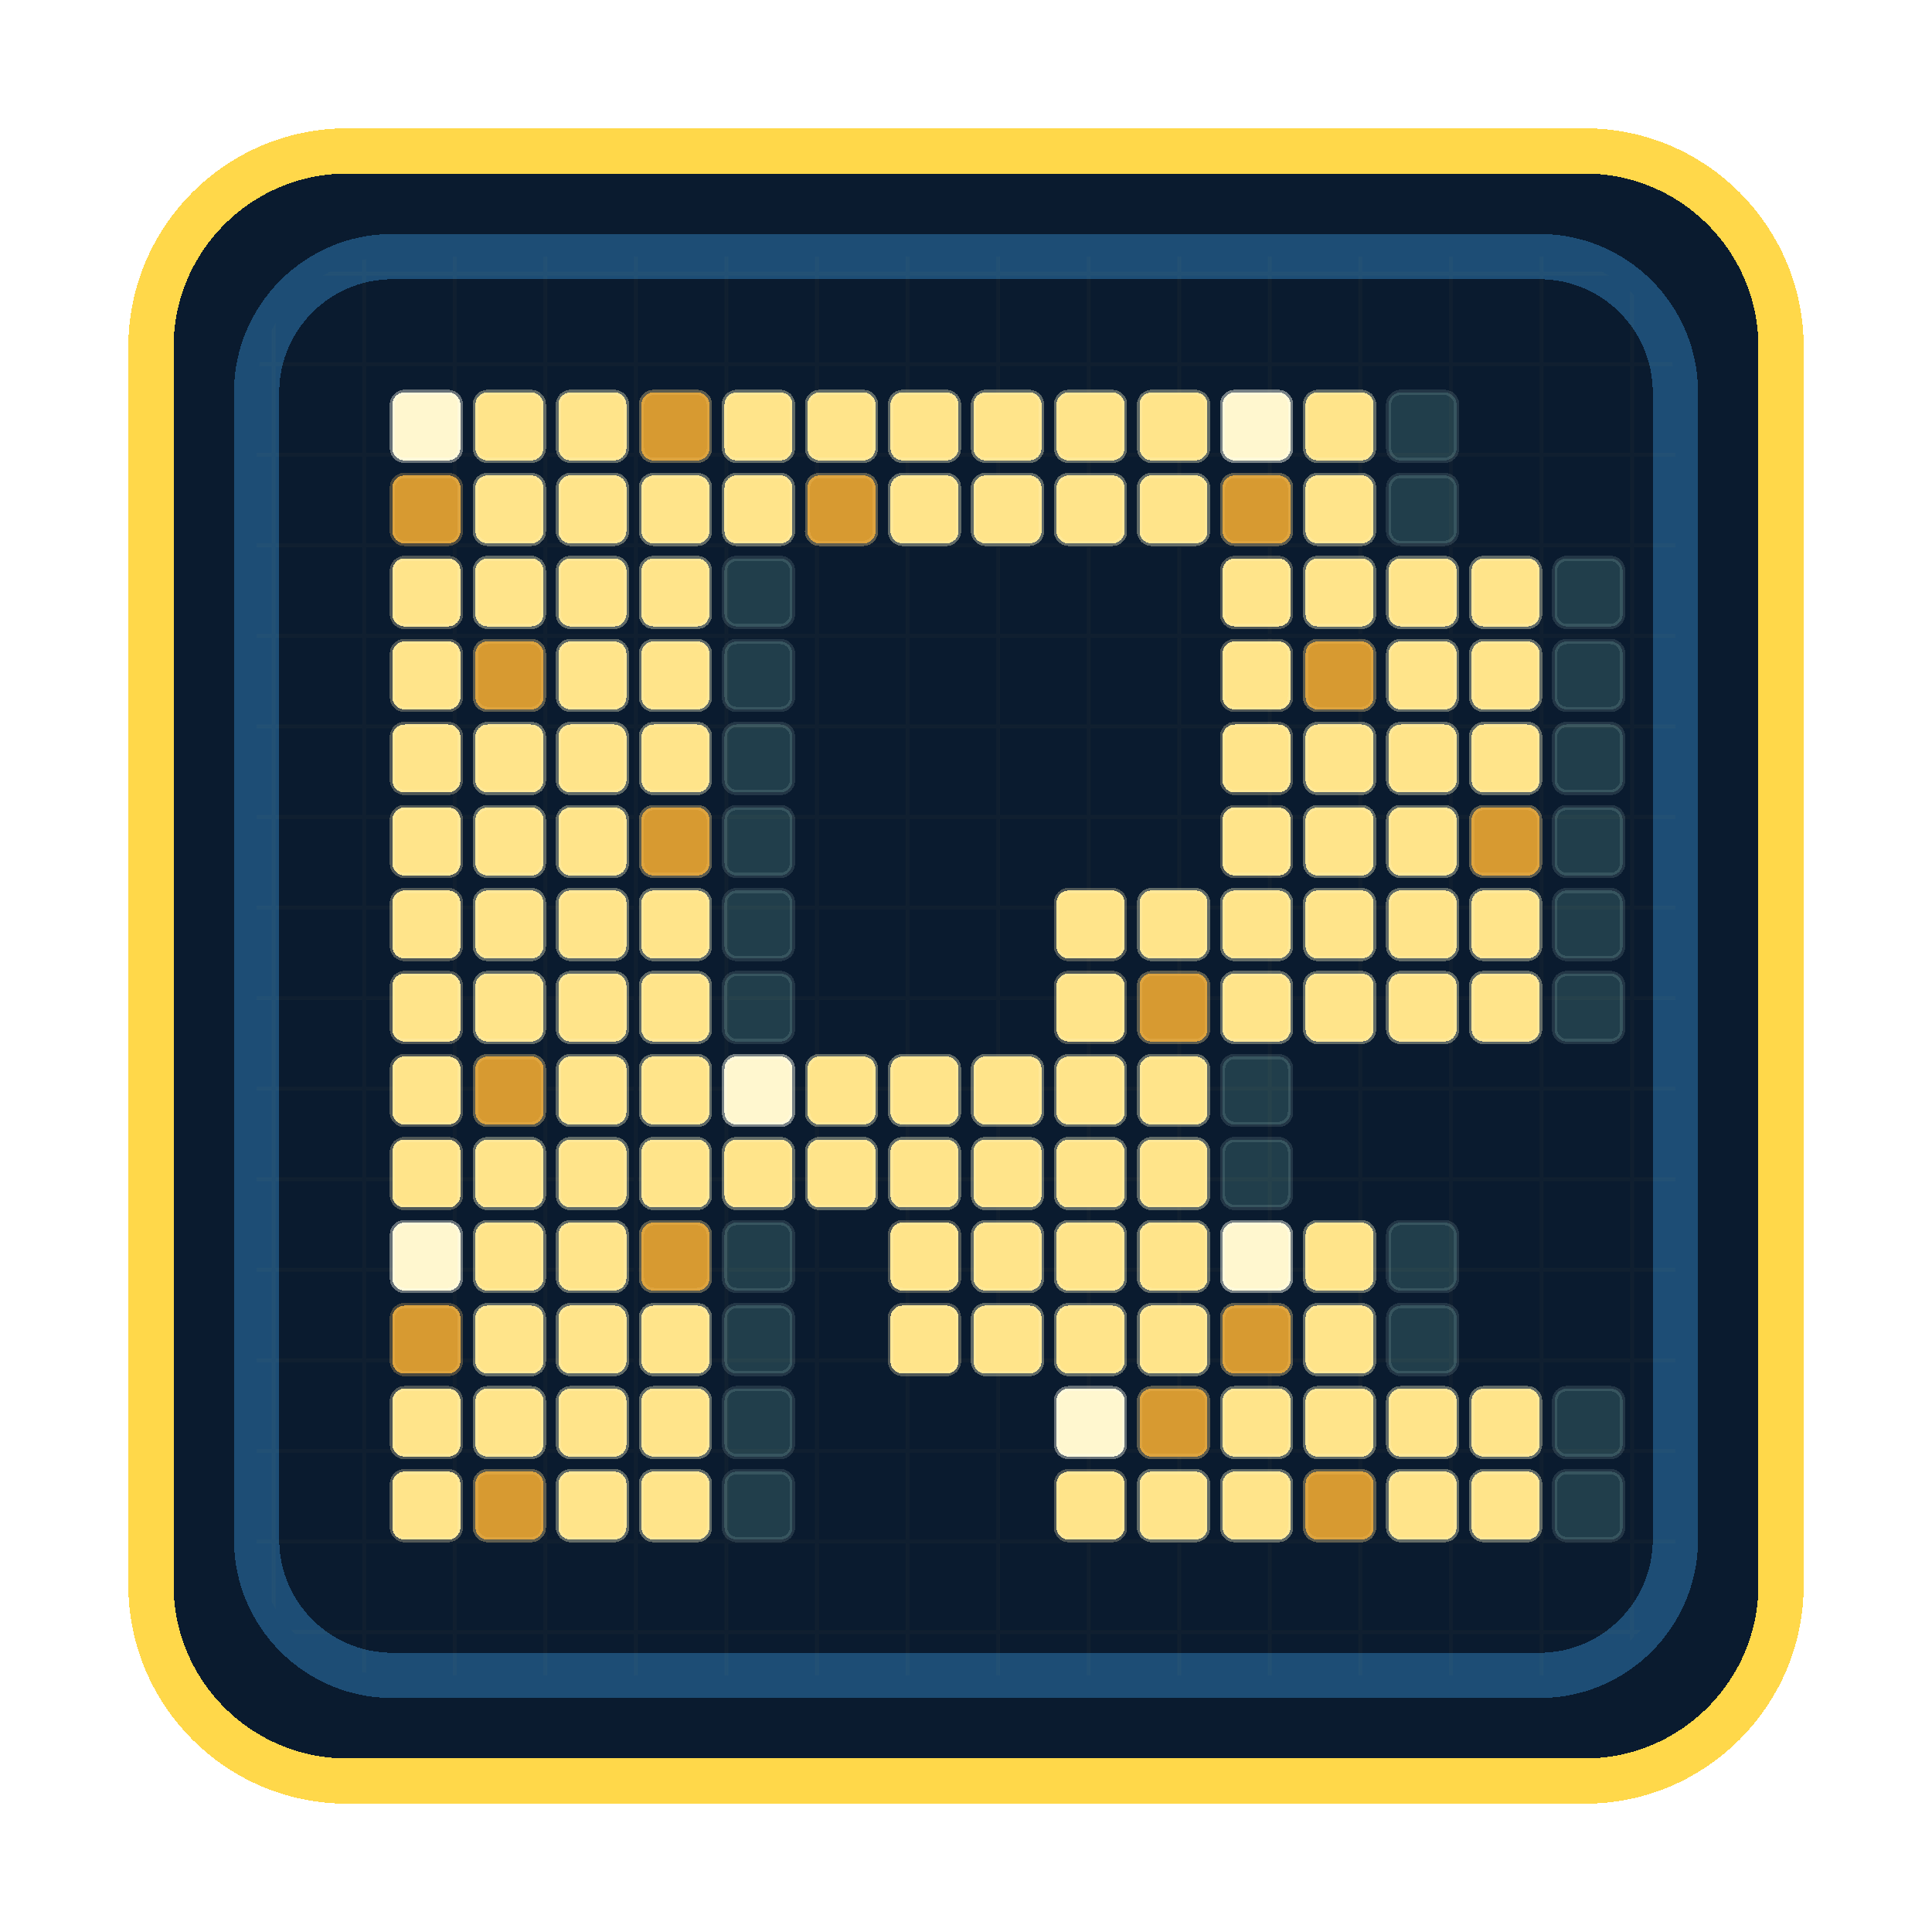
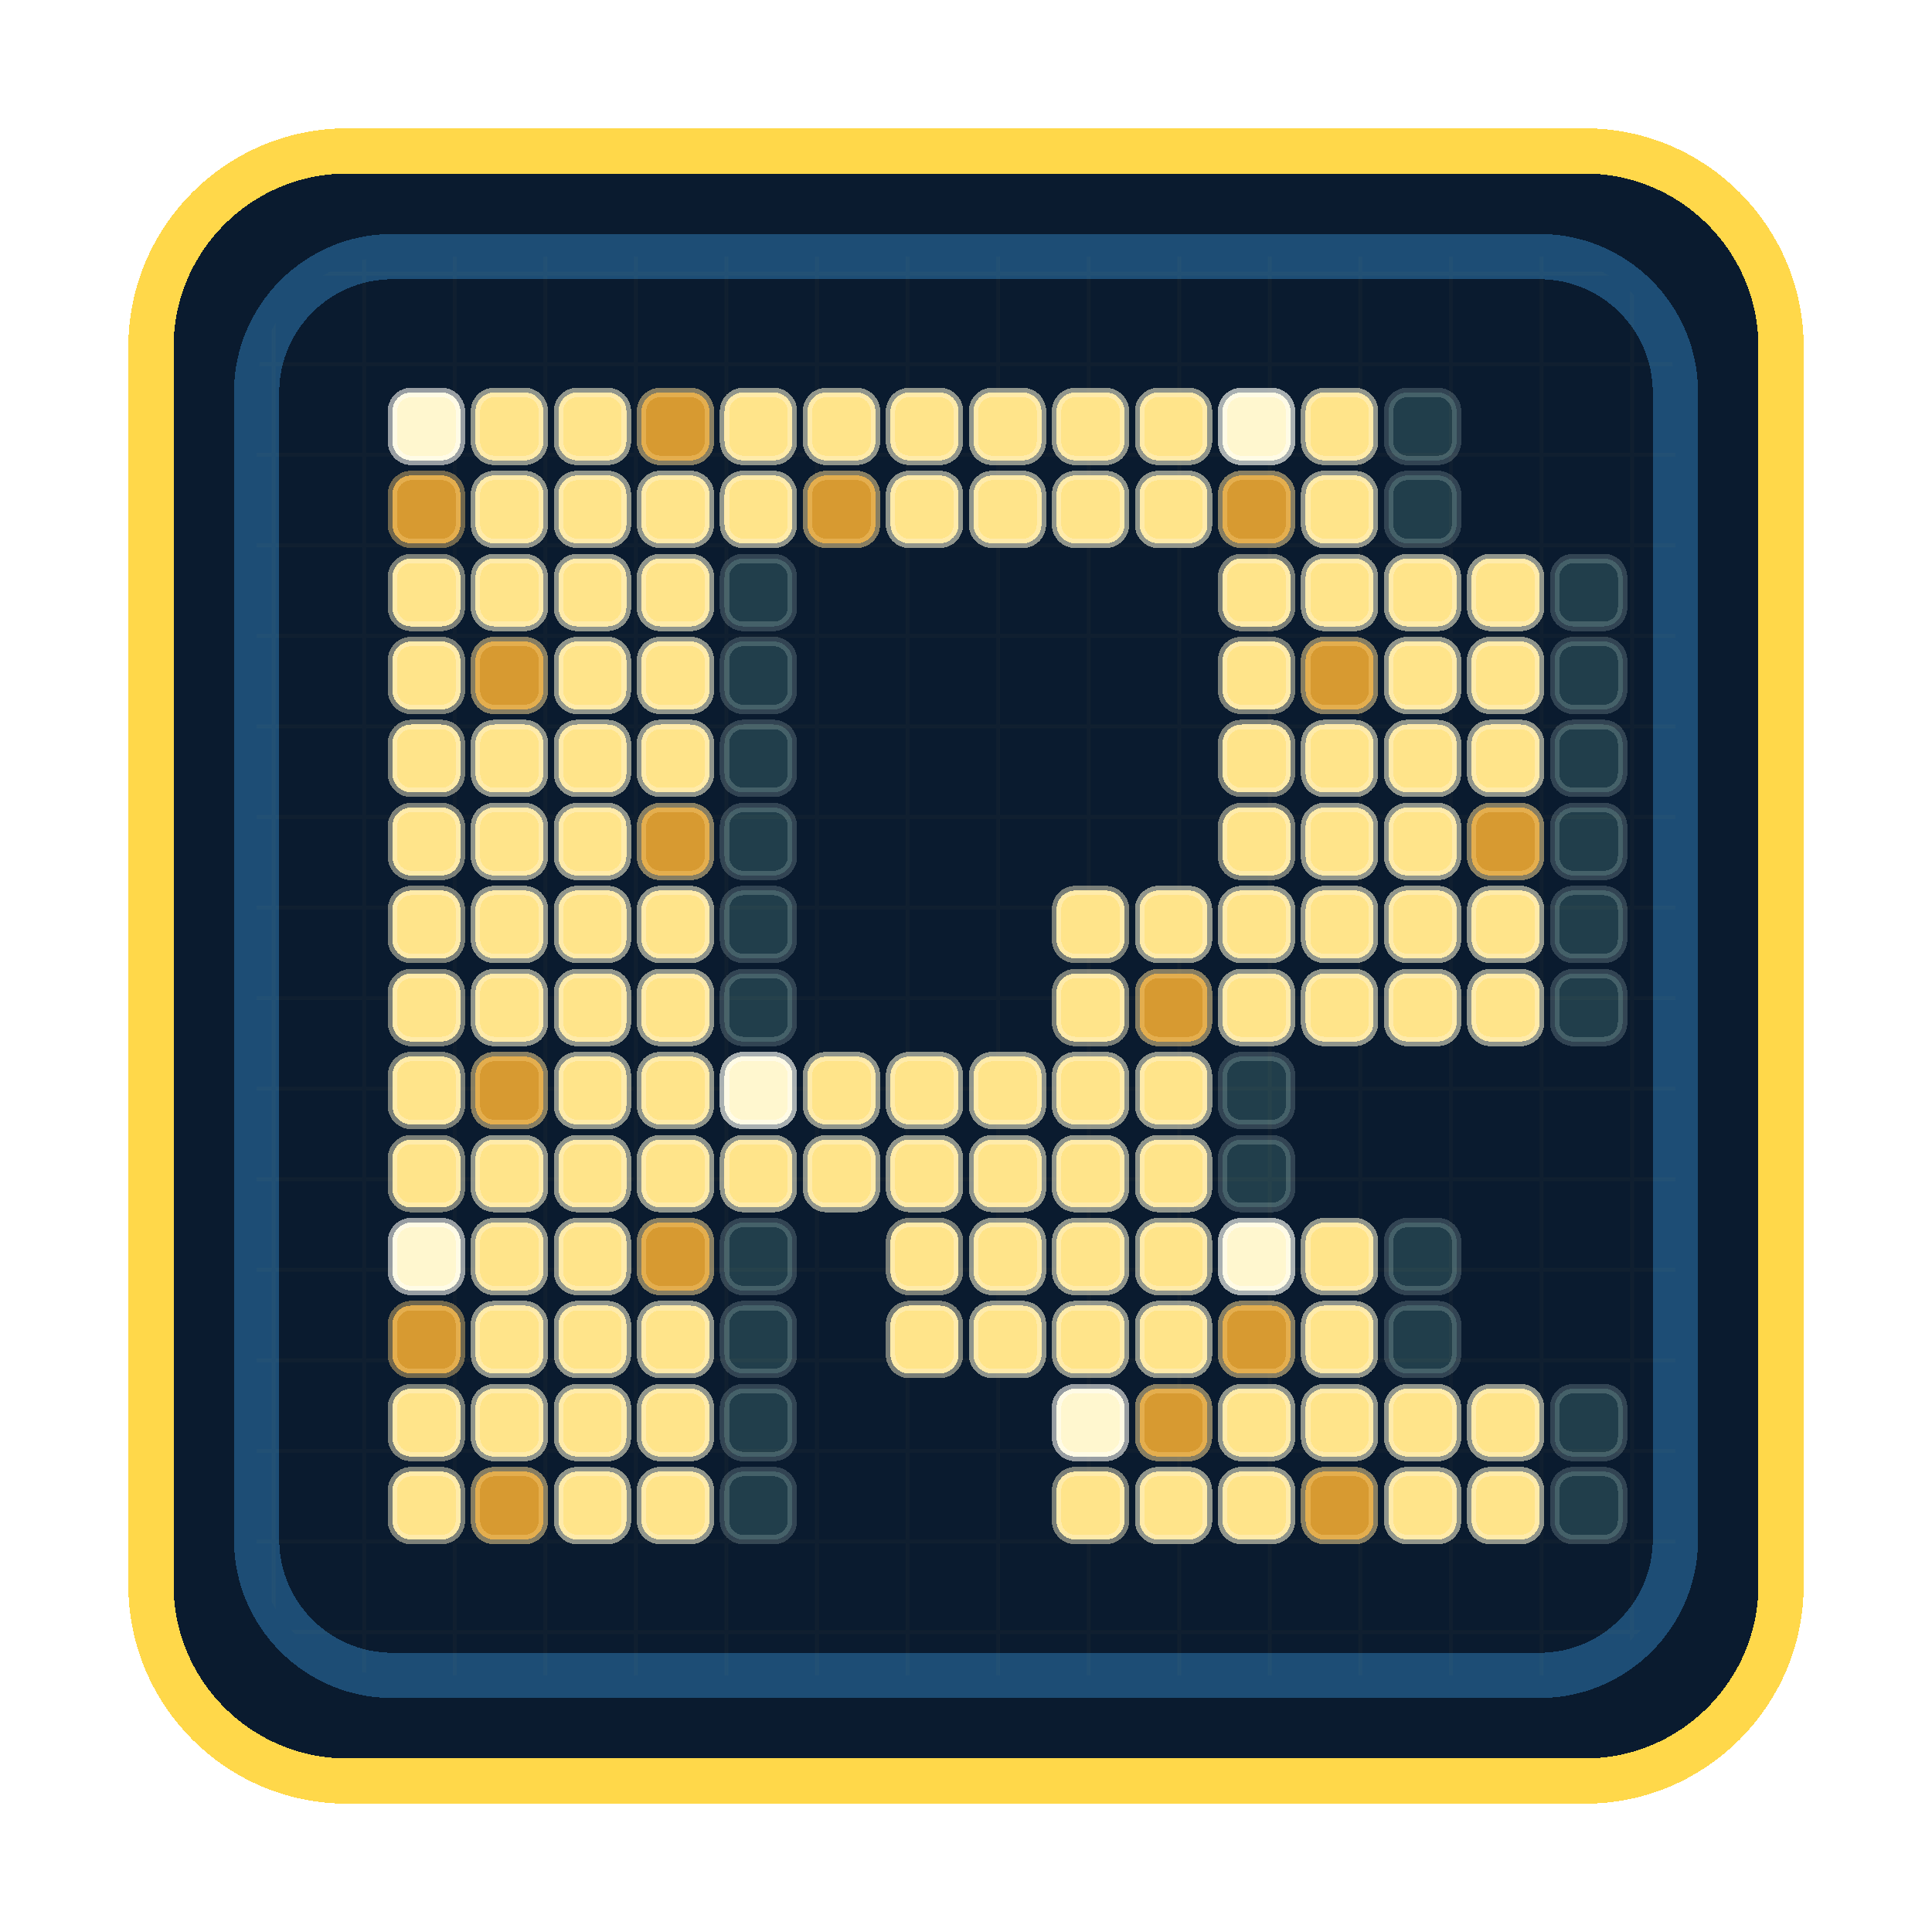
<svg xmlns="http://www.w3.org/2000/svg" viewBox="0 0 256 256" role="img" aria-labelledby="title desc">
  <defs>
    <pattern id="grid" width="12" height="12" patternUnits="userSpaceOnUse">
      <path d="M 12 0 L 0 0 0 12" fill="none" stroke="#ffd84a" stroke-opacity="0.08" stroke-width="1" />
    </pattern>
    <symbol id="tile-ghost" overflow="visible">
-       <rect class="ghost" x="0" y="0" width="9" height="9" rx="1.6" ry="1.6" />
+       <rect class="ghost" x="0" y="0" width="9" height="9" rx="2.5" ry="2.5" />
    </symbol>
    <symbol id="tile-main" overflow="visible">
-       <rect class="tile-main" x="0" y="0" width="9" height="9" rx="1.6" ry="1.6" />
+       <rect class="tile-main" x="0" y="0" width="9" height="9" rx="2.5" ry="2.5" />
    </symbol>
    <symbol id="tile-bright" overflow="visible">
-       <rect class="tile-bright" x="0" y="0" width="9" height="9" rx="1.6" ry="1.6" />
+       <rect class="tile-bright" x="0" y="0" width="9" height="9" rx="2.5" ry="2.5" />
    </symbol>
    <symbol id="tile-dark" overflow="visible">
-       <rect class="tile-dark" x="0" y="0" width="9" height="9" rx="1.6" ry="1.6" />
+       <rect class="tile-dark" x="0" y="0" width="9" height="9" rx="2.5" ry="2.5" />
    </symbol>
    <style>
      svg { shape-rendering: crispEdges; }
      .badge { fill: #0a1b2f; stroke: #ffd84a; stroke-width: 6; }
      .rim { fill: none; stroke: #1d4d75; stroke-width: 6; }
      .grid { fill: url(#grid); opacity: 0.32; }
-       .ghost { fill: #8fe2c8; fill-opacity: 0.18; stroke: #dffef2; stroke-opacity: 0.12; stroke-width: 0.7; }
-       .tile-main { fill: #ffe48a; stroke: #fff0ba; stroke-opacity: 0.28; stroke-width: 0.7; }
-       .tile-bright { fill: #fff7cf; stroke: #fffdf1; stroke-opacity: 0.38; stroke-width: 0.7; }
-       .tile-dark { fill: #d79a31; stroke: #f0be65; stroke-opacity: 0.28; stroke-width: 0.7; }
+       .ghost { fill: #8fe2c8; fill-opacity: 0.18; stroke: #eafff7; stroke-opacity: 0.18; stroke-width: 1.25; }
+       .tile-main { fill: #ffe48a; stroke: #fff4cf; stroke-opacity: 0.46; stroke-width: 1.25; }
+       .tile-bright { fill: #fff7cf; stroke: #fffef6; stroke-opacity: 0.58; stroke-width: 1.25; }
+       .tile-dark { fill: #d79a31; stroke: #f4c875; stroke-opacity: 0.44; stroke-width: 1.25; }
    </style>
  </defs>
  <rect class="badge" x="20" y="20" width="216" height="216" rx="26" />
  <rect class="rim" x="34" y="34" width="188" height="188" rx="18" />
  <rect class="grid" x="34" y="34" width="188" height="188" rx="18" />
  <g transform="translate(52 52)">
    <g transform="translate(11 0)">
      <use href="#tile-ghost" x="0" y="0" />
      <use href="#tile-ghost" x="11" y="0" />
      <use href="#tile-ghost" x="22" y="0" />
      <use href="#tile-ghost" x="33" y="0" />
      <use href="#tile-ghost" x="44" y="0" />
      <use href="#tile-ghost" x="55" y="0" />
      <use href="#tile-ghost" x="66" y="0" />
      <use href="#tile-ghost" x="77" y="0" />
      <use href="#tile-ghost" x="88" y="0" />
      <use href="#tile-ghost" x="99" y="0" />
      <use href="#tile-ghost" x="110" y="0" />
      <use href="#tile-ghost" x="121" y="0" />
      <use href="#tile-ghost" x="0" y="11" />
      <use href="#tile-ghost" x="11" y="11" />
      <use href="#tile-ghost" x="22" y="11" />
      <use href="#tile-ghost" x="33" y="11" />
      <use href="#tile-ghost" x="44" y="11" />
      <use href="#tile-ghost" x="55" y="11" />
      <use href="#tile-ghost" x="66" y="11" />
      <use href="#tile-ghost" x="77" y="11" />
      <use href="#tile-ghost" x="88" y="11" />
      <use href="#tile-ghost" x="99" y="11" />
      <use href="#tile-ghost" x="110" y="11" />
      <use href="#tile-ghost" x="121" y="11" />
      <use href="#tile-ghost" x="0" y="22" />
      <use href="#tile-ghost" x="11" y="22" />
      <use href="#tile-ghost" x="22" y="22" />
      <use href="#tile-ghost" x="33" y="22" />
      <use href="#tile-ghost" x="110" y="22" />
      <use href="#tile-ghost" x="121" y="22" />
      <use href="#tile-ghost" x="132" y="22" />
      <use href="#tile-ghost" x="143" y="22" />
      <use href="#tile-ghost" x="0" y="33" />
      <use href="#tile-ghost" x="11" y="33" />
      <use href="#tile-ghost" x="22" y="33" />
      <use href="#tile-ghost" x="33" y="33" />
      <use href="#tile-ghost" x="110" y="33" />
      <use href="#tile-ghost" x="121" y="33" />
      <use href="#tile-ghost" x="132" y="33" />
      <use href="#tile-ghost" x="143" y="33" />
      <use href="#tile-ghost" x="0" y="44" />
      <use href="#tile-ghost" x="11" y="44" />
      <use href="#tile-ghost" x="22" y="44" />
      <use href="#tile-ghost" x="33" y="44" />
      <use href="#tile-ghost" x="110" y="44" />
      <use href="#tile-ghost" x="121" y="44" />
      <use href="#tile-ghost" x="132" y="44" />
      <use href="#tile-ghost" x="143" y="44" />
      <use href="#tile-ghost" x="0" y="55" />
      <use href="#tile-ghost" x="11" y="55" />
      <use href="#tile-ghost" x="22" y="55" />
      <use href="#tile-ghost" x="33" y="55" />
      <use href="#tile-ghost" x="110" y="55" />
      <use href="#tile-ghost" x="121" y="55" />
      <use href="#tile-ghost" x="132" y="55" />
      <use href="#tile-ghost" x="143" y="55" />
      <use href="#tile-ghost" x="0" y="66" />
      <use href="#tile-ghost" x="11" y="66" />
      <use href="#tile-ghost" x="22" y="66" />
      <use href="#tile-ghost" x="33" y="66" />
      <use href="#tile-ghost" x="88" y="66" />
      <use href="#tile-ghost" x="99" y="66" />
      <use href="#tile-ghost" x="110" y="66" />
      <use href="#tile-ghost" x="121" y="66" />
      <use href="#tile-ghost" x="132" y="66" />
      <use href="#tile-ghost" x="143" y="66" />
      <use href="#tile-ghost" x="0" y="77" />
      <use href="#tile-ghost" x="11" y="77" />
      <use href="#tile-ghost" x="22" y="77" />
      <use href="#tile-ghost" x="33" y="77" />
      <use href="#tile-ghost" x="88" y="77" />
      <use href="#tile-ghost" x="99" y="77" />
      <use href="#tile-ghost" x="110" y="77" />
      <use href="#tile-ghost" x="121" y="77" />
      <use href="#tile-ghost" x="132" y="77" />
      <use href="#tile-ghost" x="143" y="77" />
      <use href="#tile-ghost" x="0" y="88" />
      <use href="#tile-ghost" x="11" y="88" />
      <use href="#tile-ghost" x="22" y="88" />
      <use href="#tile-ghost" x="33" y="88" />
      <use href="#tile-ghost" x="44" y="88" />
      <use href="#tile-ghost" x="55" y="88" />
      <use href="#tile-ghost" x="66" y="88" />
      <use href="#tile-ghost" x="77" y="88" />
      <use href="#tile-ghost" x="88" y="88" />
      <use href="#tile-ghost" x="99" y="88" />
      <use href="#tile-ghost" x="0" y="99" />
      <use href="#tile-ghost" x="11" y="99" />
      <use href="#tile-ghost" x="22" y="99" />
      <use href="#tile-ghost" x="33" y="99" />
      <use href="#tile-ghost" x="44" y="99" />
      <use href="#tile-ghost" x="55" y="99" />
      <use href="#tile-ghost" x="66" y="99" />
      <use href="#tile-ghost" x="77" y="99" />
      <use href="#tile-ghost" x="88" y="99" />
      <use href="#tile-ghost" x="99" y="99" />
      <use href="#tile-ghost" x="0" y="110" />
      <use href="#tile-ghost" x="11" y="110" />
      <use href="#tile-ghost" x="22" y="110" />
      <use href="#tile-ghost" x="33" y="110" />
      <use href="#tile-ghost" x="66" y="110" />
      <use href="#tile-ghost" x="77" y="110" />
      <use href="#tile-ghost" x="88" y="110" />
      <use href="#tile-ghost" x="99" y="110" />
      <use href="#tile-ghost" x="110" y="110" />
      <use href="#tile-ghost" x="121" y="110" />
      <use href="#tile-ghost" x="0" y="121" />
      <use href="#tile-ghost" x="11" y="121" />
      <use href="#tile-ghost" x="22" y="121" />
      <use href="#tile-ghost" x="33" y="121" />
      <use href="#tile-ghost" x="66" y="121" />
      <use href="#tile-ghost" x="77" y="121" />
      <use href="#tile-ghost" x="88" y="121" />
      <use href="#tile-ghost" x="99" y="121" />
      <use href="#tile-ghost" x="110" y="121" />
      <use href="#tile-ghost" x="121" y="121" />
      <use href="#tile-ghost" x="0" y="132" />
      <use href="#tile-ghost" x="11" y="132" />
      <use href="#tile-ghost" x="22" y="132" />
      <use href="#tile-ghost" x="33" y="132" />
      <use href="#tile-ghost" x="88" y="132" />
      <use href="#tile-ghost" x="99" y="132" />
      <use href="#tile-ghost" x="110" y="132" />
      <use href="#tile-ghost" x="121" y="132" />
      <use href="#tile-ghost" x="132" y="132" />
      <use href="#tile-ghost" x="143" y="132" />
      <use href="#tile-ghost" x="0" y="143" />
      <use href="#tile-ghost" x="11" y="143" />
      <use href="#tile-ghost" x="22" y="143" />
      <use href="#tile-ghost" x="33" y="143" />
      <use href="#tile-ghost" x="88" y="143" />
      <use href="#tile-ghost" x="99" y="143" />
      <use href="#tile-ghost" x="110" y="143" />
      <use href="#tile-ghost" x="121" y="143" />
      <use href="#tile-ghost" x="132" y="143" />
      <use href="#tile-ghost" x="143" y="143" />
    </g>
    <use href="#tile-bright" x="0" y="0" />
    <use href="#tile-main" x="11" y="0" />
    <use href="#tile-main" x="22" y="0" />
    <use href="#tile-dark" x="33" y="0" />
    <use href="#tile-main" x="44" y="0" />
    <use href="#tile-main" x="55" y="0" />
    <use href="#tile-main" x="66" y="0" />
    <use href="#tile-main" x="77" y="0" />
    <use href="#tile-main" x="88" y="0" />
    <use href="#tile-main" x="99" y="0" />
    <use href="#tile-bright" x="110" y="0" />
    <use href="#tile-main" x="121" y="0" />
    <use href="#tile-dark" x="0" y="11" />
    <use href="#tile-main" x="11" y="11" />
    <use href="#tile-main" x="22" y="11" />
    <use href="#tile-main" x="33" y="11" />
    <use href="#tile-main" x="44" y="11" />
    <use href="#tile-dark" x="55" y="11" />
    <use href="#tile-main" x="66" y="11" />
    <use href="#tile-main" x="77" y="11" />
    <use href="#tile-main" x="88" y="11" />
    <use href="#tile-main" x="99" y="11" />
    <use href="#tile-dark" x="110" y="11" />
    <use href="#tile-main" x="121" y="11" />
    <use href="#tile-main" x="0" y="22" />
    <use href="#tile-main" x="11" y="22" />
    <use href="#tile-main" x="22" y="22" />
    <use href="#tile-main" x="33" y="22" />
    <use href="#tile-main" x="110" y="22" />
    <use href="#tile-main" x="121" y="22" />
    <use href="#tile-main" x="132" y="22" />
    <use href="#tile-main" x="143" y="22" />
    <use href="#tile-main" x="0" y="33" />
    <use href="#tile-dark" x="11" y="33" />
    <use href="#tile-main" x="22" y="33" />
    <use href="#tile-main" x="33" y="33" />
    <use href="#tile-main" x="110" y="33" />
    <use href="#tile-dark" x="121" y="33" />
    <use href="#tile-main" x="132" y="33" />
    <use href="#tile-main" x="143" y="33" />
    <use href="#tile-main" x="0" y="44" />
    <use href="#tile-main" x="11" y="44" />
    <use href="#tile-main" x="22" y="44" />
    <use href="#tile-main" x="33" y="44" />
    <use href="#tile-main" x="110" y="44" />
    <use href="#tile-main" x="121" y="44" />
    <use href="#tile-main" x="132" y="44" />
    <use href="#tile-main" x="143" y="44" />
    <use href="#tile-main" x="0" y="55" />
    <use href="#tile-main" x="11" y="55" />
    <use href="#tile-main" x="22" y="55" />
    <use href="#tile-dark" x="33" y="55" />
    <use href="#tile-main" x="110" y="55" />
    <use href="#tile-main" x="121" y="55" />
    <use href="#tile-main" x="132" y="55" />
    <use href="#tile-dark" x="143" y="55" />
    <use href="#tile-main" x="0" y="66" />
    <use href="#tile-main" x="11" y="66" />
    <use href="#tile-main" x="22" y="66" />
    <use href="#tile-main" x="33" y="66" />
    <use href="#tile-main" x="88" y="66" />
    <use href="#tile-main" x="99" y="66" />
    <use href="#tile-main" x="110" y="66" />
    <use href="#tile-main" x="121" y="66" />
    <use href="#tile-main" x="132" y="66" />
    <use href="#tile-main" x="143" y="66" />
    <use href="#tile-main" x="0" y="77" />
    <use href="#tile-main" x="11" y="77" />
    <use href="#tile-main" x="22" y="77" />
    <use href="#tile-main" x="33" y="77" />
    <use href="#tile-main" x="88" y="77" />
    <use href="#tile-dark" x="99" y="77" />
    <use href="#tile-main" x="110" y="77" />
    <use href="#tile-main" x="121" y="77" />
    <use href="#tile-main" x="132" y="77" />
    <use href="#tile-main" x="143" y="77" />
    <use href="#tile-main" x="0" y="88" />
    <use href="#tile-dark" x="11" y="88" />
    <use href="#tile-main" x="22" y="88" />
    <use href="#tile-main" x="33" y="88" />
    <use href="#tile-bright" x="44" y="88" />
    <use href="#tile-main" x="55" y="88" />
    <use href="#tile-main" x="66" y="88" />
    <use href="#tile-main" x="77" y="88" />
    <use href="#tile-main" x="88" y="88" />
    <use href="#tile-main" x="99" y="88" />
    <use href="#tile-main" x="0" y="99" />
    <use href="#tile-main" x="11" y="99" />
    <use href="#tile-main" x="22" y="99" />
    <use href="#tile-main" x="33" y="99" />
    <use href="#tile-main" x="44" y="99" />
    <use href="#tile-main" x="55" y="99" />
    <use href="#tile-main" x="66" y="99" />
    <use href="#tile-main" x="77" y="99" />
    <use href="#tile-main" x="88" y="99" />
    <use href="#tile-main" x="99" y="99" />
    <use href="#tile-bright" x="0" y="110" />
    <use href="#tile-main" x="11" y="110" />
    <use href="#tile-main" x="22" y="110" />
    <use href="#tile-dark" x="33" y="110" />
    <use href="#tile-main" x="66" y="110" />
    <use href="#tile-main" x="77" y="110" />
    <use href="#tile-main" x="88" y="110" />
    <use href="#tile-main" x="99" y="110" />
    <use href="#tile-bright" x="110" y="110" />
    <use href="#tile-main" x="121" y="110" />
    <use href="#tile-dark" x="0" y="121" />
    <use href="#tile-main" x="11" y="121" />
    <use href="#tile-main" x="22" y="121" />
    <use href="#tile-main" x="33" y="121" />
    <use href="#tile-main" x="66" y="121" />
    <use href="#tile-main" x="77" y="121" />
    <use href="#tile-main" x="88" y="121" />
    <use href="#tile-main" x="99" y="121" />
    <use href="#tile-dark" x="110" y="121" />
    <use href="#tile-main" x="121" y="121" />
    <use href="#tile-main" x="0" y="132" />
    <use href="#tile-main" x="11" y="132" />
    <use href="#tile-main" x="22" y="132" />
    <use href="#tile-main" x="33" y="132" />
    <use href="#tile-bright" x="88" y="132" />
    <use href="#tile-dark" x="99" y="132" />
    <use href="#tile-main" x="110" y="132" />
    <use href="#tile-main" x="121" y="132" />
    <use href="#tile-main" x="132" y="132" />
    <use href="#tile-main" x="143" y="132" />
    <use href="#tile-main" x="0" y="143" />
    <use href="#tile-dark" x="11" y="143" />
    <use href="#tile-main" x="22" y="143" />
    <use href="#tile-main" x="33" y="143" />
    <use href="#tile-main" x="88" y="143" />
    <use href="#tile-main" x="99" y="143" />
    <use href="#tile-main" x="110" y="143" />
    <use href="#tile-dark" x="121" y="143" />
    <use href="#tile-main" x="132" y="143" />
    <use href="#tile-main" x="143" y="143" />
  </g>
</svg>
